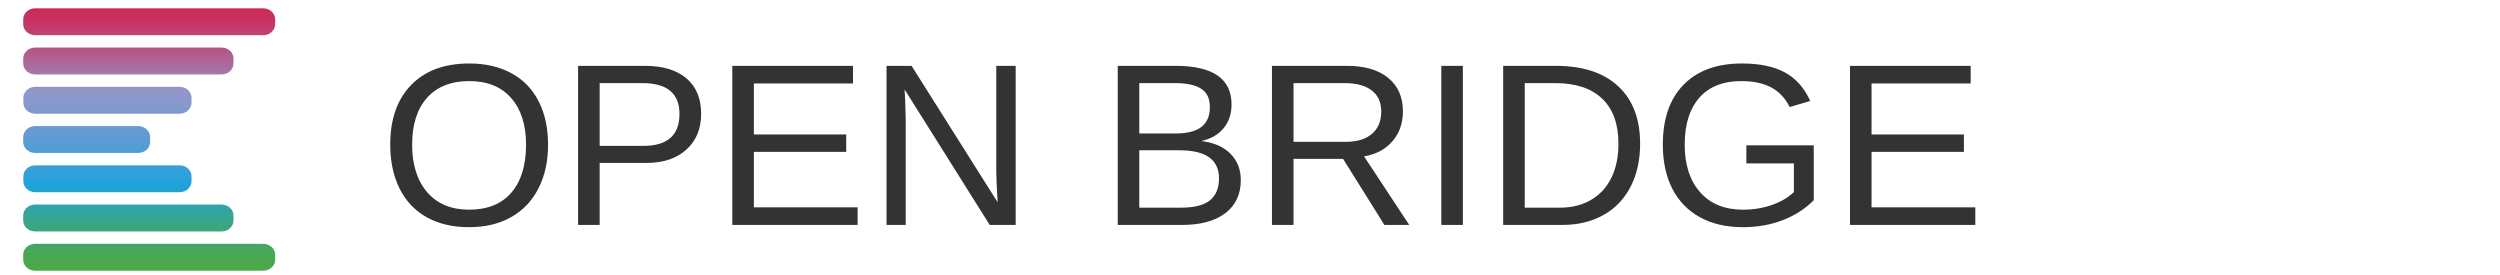
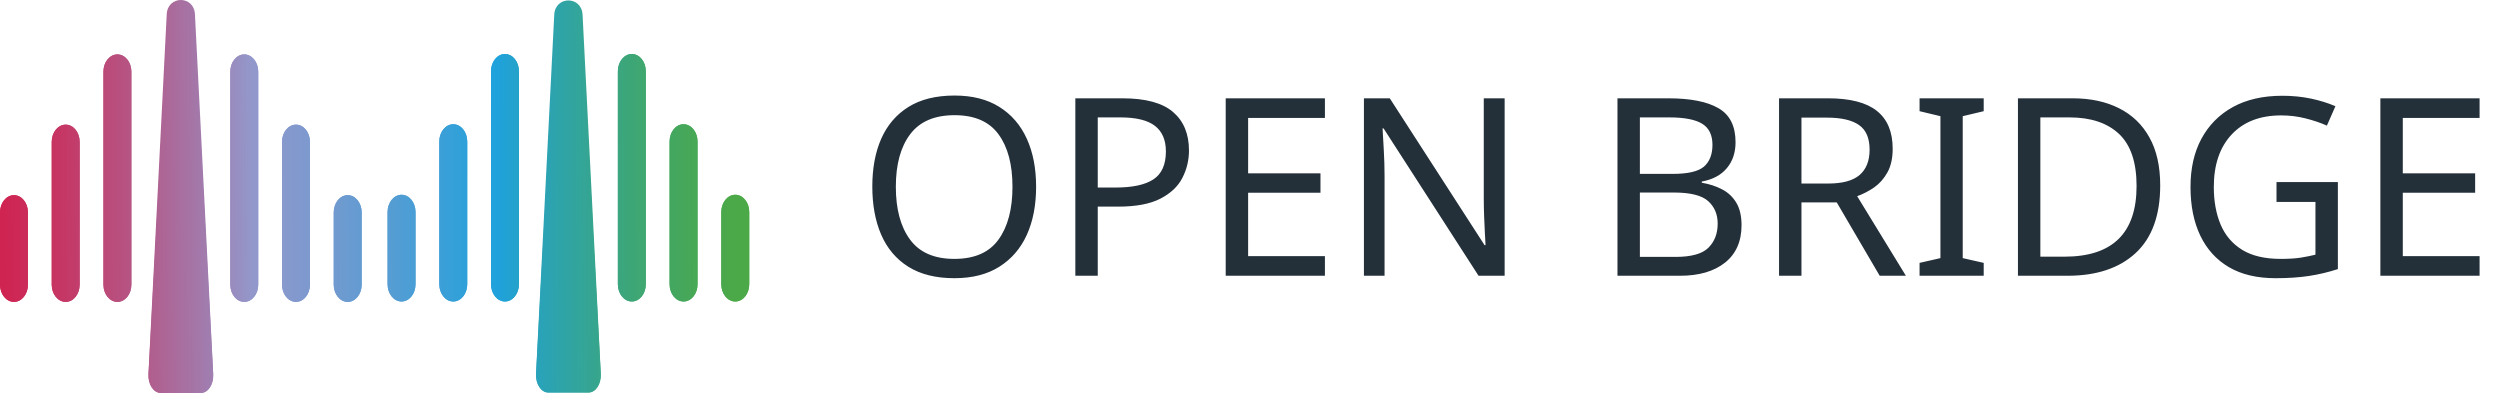
- <svg xmlns="http://www.w3.org/2000/svg" width="346" height="38" viewBox="0 0 346 38" fill="none">
-   <path d="M 18.107 -6.108 L 17.421 -6.108 C 16.582 -6.108 15.903 -5.367 15.903 -4.453 L 15.903 21.339 C 15.903 22.253 16.582 22.994 17.421 22.994 L 18.107 22.994 C 18.945 22.994 19.625 22.253 19.625 21.339 L 19.625 -4.453 C 19.625 -5.367 18.945 -6.108 18.107 -6.108 Z" fill="url(#paint0_linear_548_22461)" style="" transform="matrix(0, 1, -1, 0, 26.207, -9.321)" />
-   <path d="M 20.991 -14.424 L 20.305 -14.424 C 19.467 -14.424 18.786 -13.683 18.786 -12.769 L 18.786 18.79 C 18.786 19.705 19.467 20.446 20.305 20.446 L 20.991 20.446 C 21.829 20.446 22.509 19.705 22.509 18.79 L 22.509 -12.769 C 22.509 -13.683 21.829 -14.424 20.991 -14.424 Z" fill="url(#paint1_linear_548_22461)" style="" transform="matrix(0, 1, -1, 0, 23.6585, -17.6365)" />
-   <path d="M 18.107 15.622 L 17.422 15.622 C 16.582 15.622 15.903 16.363 15.903 17.278 L 15.903 43.069 C 15.903 43.984 16.582 44.725 17.422 44.725 L 18.107 44.725 C 18.945 44.725 19.626 43.984 19.626 43.069 L 19.626 17.278 C 19.626 16.363 18.945 15.622 18.107 15.622 Z" fill="url(#paint2_linear_548_22461)" style="" transform="matrix(0, 1, -1, 0, 47.938, 12.409)" />
-   <path d="M 20.991 18.169 L 20.305 18.169 C 19.467 18.169 18.786 18.911 18.786 19.826 L 18.786 51.386 C 18.786 52.3 19.467 53.041 20.305 53.041 L 20.991 53.041 C 21.829 53.041 22.509 52.3 22.509 51.386 L 22.509 19.826 C 22.509 18.911 21.829 18.169 20.991 18.169 Z" fill="url(#paint3_linear_548_22461)" style="" transform="matrix(0, 1, -1, 0, 56.2525, 14.9575)" />
-   <path d="M 12.337 10.527 L 11.651 10.527 C 10.813 10.527 10.133 11.268 10.133 12.182 L 10.133 26.434 C 10.133 27.349 10.813 28.09 11.651 28.09 L 12.337 28.09 C 13.176 28.09 13.856 27.349 13.856 26.434 L 13.856 12.182 C 13.856 11.268 13.176 10.527 12.337 10.527 Z" fill="url(#paint4_linear_548_22461)" style="" transform="matrix(0, 1, -1, 0, 31.303, 7.314)" />
-   <path d="M 15.213 13.103 L 14.527 13.103 C 13.689 13.103 13.009 13.844 13.009 14.759 L 13.009 34.722 C 13.009 35.637 13.689 36.378 14.527 36.378 L 15.213 36.378 C 16.052 36.378 16.731 35.637 16.731 34.722 L 16.731 14.759 C 16.731 13.844 16.052 13.103 15.213 13.103 Z" fill="url(#paint5_linear_548_22461)" style="" transform="matrix(0, 1, -1, 0, 39.6105, 9.870498)" />
-   <path d="M 15.213 2.238 L 14.527 2.238 C 13.689 2.238 13.009 2.979 13.009 3.893 L 13.009 23.858 C 13.009 24.772 13.689 25.513 14.527 25.513 L 15.213 25.513 C 16.052 25.513 16.731 24.772 16.731 23.858 L 16.731 3.893 C 16.731 2.979 16.052 2.238 15.213 2.238 Z" fill="url(#paint6_linear_548_22461)" style="" transform="matrix(0, 1, -1, 0, 28.7455, -0.9945)" />
+ <svg xmlns="http://www.w3.org/2000/svg" xmlns:xlink="http://www.w3.org/1999/xlink" id="Layer_2" viewBox="0 0 352 55.3">
  <defs>
-     <linearGradient id="paint0_linear_548_22461" x1="-2.994" y1="21.712" x2="45.53" y2="21.712" gradientUnits="userSpaceOnUse" gradientTransform="matrix(0.858298, 0, 0, 0.935875, 10.47022, -11.87671)">
-       <stop stop-color="#D31E4B" />
-       <stop offset="0.048" stop-color="#CF2452" />
-       <stop offset="0.118" stop-color="#C53765" />
-       <stop offset="0.202" stop-color="#B55685" />
-       <stop offset="0.295" stop-color="#9F80B2" />
-       <stop offset="0.342" stop-color="#9398CB" />
-       <stop offset="0.41" stop-color="#7E99CE" />
-       <stop offset="0.551" stop-color="#489ED5" />
-       <stop offset="0.653" stop-color="#1FA2DC" />
-       <stop offset="0.713" stop-color="#2BA3B4" />
-       <stop offset="0.793" stop-color="#39A685" />
-       <stop offset="0.864" stop-color="#43A763" />
-       <stop offset="0.923" stop-color="#49A84E" />
-       <stop offset="0.962" stop-color="#4CA947" />
+     <linearGradient id="linear-gradient" x1="-5.162" y1="35.031" x2="108.903" y2="34.441" gradientUnits="userSpaceOnUse">
+       <stop offset="0" stop-color="#d31e4b" />
+       <stop offset="0.05" stop-color="#cf2452" />
+       <stop offset="0.123" stop-color="#c53765" />
+       <stop offset="0.211" stop-color="#b55685" />
+       <stop offset="0.309" stop-color="#9f80b2" />
+       <stop offset="0.357" stop-color="#9398cb" />
+       <stop offset="0.424" stop-color="#7e99ce" />
+       <stop offset="0.56" stop-color="#489ed5" />
+       <stop offset="0.659" stop-color="#1fa2dc" />
+       <stop offset="0.718" stop-color="#2ba3b4" />
+       <stop offset="0.796" stop-color="#39a685" />
+       <stop offset="0.866" stop-color="#43a763" />
+       <stop offset="0.924" stop-color="#49a84e" />
+       <stop offset="0.962" stop-color="#4ca947" />
    </linearGradient>
-     <linearGradient id="paint1_linear_548_22461" x1="-3.053" y1="18.63" x2="45.466" y2="18.63" gradientUnits="userSpaceOnUse" gradientTransform="matrix(0.858298, 0, 0, 0.935875, 18.78572, -14.42521)">
-       <stop stop-color="#D31E4B" />
-       <stop offset="0.047" stop-color="#CF2452" />
-       <stop offset="0.117" stop-color="#C53765" />
-       <stop offset="0.199" stop-color="#B55685" />
-       <stop offset="0.292" stop-color="#9F80B2" />
-       <stop offset="0.338" stop-color="#9398CB" />
-       <stop offset="0.408" stop-color="#7E99CE" />
-       <stop offset="0.552" stop-color="#489ED5" />
-       <stop offset="0.655" stop-color="#1FA2DC" />
-       <stop offset="0.715" stop-color="#2BA3B4" />
-       <stop offset="0.795" stop-color="#39A685" />
-       <stop offset="0.865" stop-color="#43A763" />
-       <stop offset="0.923" stop-color="#49A84E" />
-       <stop offset="0.962" stop-color="#4CA947" />
-     </linearGradient>
-     <linearGradient id="paint2_linear_548_22461" x1="-1.224" y1="21.712" x2="43.891" y2="21.712" gradientUnits="userSpaceOnUse" gradientTransform="matrix(0.858298, 0, 0, 0.935875, -11.25978, 9.854293)">
-       <stop stop-color="#D31E4B" />
-       <stop offset="0.05" stop-color="#CF2452" />
-       <stop offset="0.123" stop-color="#C53765" />
-       <stop offset="0.211" stop-color="#B55685" />
-       <stop offset="0.309" stop-color="#9F80B2" />
-       <stop offset="0.357" stop-color="#9398CB" />
-       <stop offset="0.424" stop-color="#7E99CE" />
-       <stop offset="0.56" stop-color="#489ED5" />
-       <stop offset="0.659" stop-color="#1FA2DC" />
-       <stop offset="0.718" stop-color="#2BA3B4" />
-       <stop offset="0.796" stop-color="#39A685" />
-       <stop offset="0.866" stop-color="#43A763" />
-       <stop offset="0.924" stop-color="#49A84E" />
-       <stop offset="0.962" stop-color="#4CA947" />
-     </linearGradient>
-     <linearGradient id="paint3_linear_548_22461" x1="-1.224" y1="18.63" x2="43.891" y2="18.63" gradientUnits="userSpaceOnUse" gradientTransform="matrix(0.858298, 0, 0, 0.935875, -13.80828, 18.16879)">
-       <stop stop-color="#D31E4B" />
-       <stop offset="0.05" stop-color="#CF2452" />
-       <stop offset="0.123" stop-color="#C53765" />
-       <stop offset="0.211" stop-color="#B55685" />
-       <stop offset="0.309" stop-color="#9F80B2" />
-       <stop offset="0.357" stop-color="#9398CB" />
-       <stop offset="0.424" stop-color="#7E99CE" />
-       <stop offset="0.56" stop-color="#489ED5" />
-       <stop offset="0.659" stop-color="#1FA2DC" />
-       <stop offset="0.718" stop-color="#2BA3B4" />
-       <stop offset="0.796" stop-color="#39A685" />
-       <stop offset="0.866" stop-color="#43A763" />
-       <stop offset="0.924" stop-color="#49A84E" />
-       <stop offset="0.962" stop-color="#4CA947" />
-     </linearGradient>
-     <linearGradient id="paint4_linear_548_22461" x1="-2.764" y1="27.877" x2="45.556" y2="27.877" gradientUnits="userSpaceOnUse" gradientTransform="matrix(0.858298, 0, 0, 0.935875, -6.164779, -6.780709)">
-       <stop stop-color="#D31E4B" />
-       <stop offset="0.047" stop-color="#CF2452" />
-       <stop offset="0.116" stop-color="#C53765" />
-       <stop offset="0.199" stop-color="#B55685" />
-       <stop offset="0.291" stop-color="#9F80B2" />
-       <stop offset="0.337" stop-color="#9398CB" />
-       <stop offset="0.406" stop-color="#7E99CE" />
-       <stop offset="0.548" stop-color="#489ED5" />
-       <stop offset="0.65" stop-color="#1FA2DC" />
-       <stop offset="0.711" stop-color="#2BA3B4" />
-       <stop offset="0.792" stop-color="#39A685" />
-       <stop offset="0.864" stop-color="#43A763" />
-       <stop offset="0.923" stop-color="#49A84E" />
-       <stop offset="0.962" stop-color="#4CA947" />
-     </linearGradient>
-     <linearGradient id="paint5_linear_548_22461" x1="-1.224" y1="24.805" x2="43.891" y2="24.805" gradientUnits="userSpaceOnUse" gradientTransform="matrix(0.858298, 0, 0, 0.935875, -8.721277, 1.526791)">
-       <stop stop-color="#D31E4B" />
-       <stop offset="0.05" stop-color="#CF2452" />
-       <stop offset="0.123" stop-color="#C53765" />
-       <stop offset="0.211" stop-color="#B55685" />
-       <stop offset="0.309" stop-color="#9F80B2" />
-       <stop offset="0.357" stop-color="#9398CB" />
-       <stop offset="0.424" stop-color="#7E99CE" />
-       <stop offset="0.56" stop-color="#489ED5" />
-       <stop offset="0.659" stop-color="#1FA2DC" />
-       <stop offset="0.718" stop-color="#2BA3B4" />
-       <stop offset="0.796" stop-color="#39A685" />
-       <stop offset="0.866" stop-color="#43A763" />
-       <stop offset="0.924" stop-color="#49A84E" />
-       <stop offset="0.962" stop-color="#4CA947" />
-     </linearGradient>
-     <linearGradient id="paint6_linear_548_22461" x1="-2.872" y1="24.805" x2="45.481" y2="24.805" gradientUnits="userSpaceOnUse" gradientTransform="matrix(0.858298, 0, 0, 0.935875, 2.143721, -9.338208)">
-       <stop stop-color="#D31E4B" />
-       <stop offset="0.047" stop-color="#CF2452" />
-       <stop offset="0.116" stop-color="#C53765" />
-       <stop offset="0.199" stop-color="#B55685" />
-       <stop offset="0.291" stop-color="#9F80B2" />
-       <stop offset="0.337" stop-color="#9398CB" />
-       <stop offset="0.406" stop-color="#7E99CE" />
-       <stop offset="0.548" stop-color="#489ED5" />
-       <stop offset="0.65" stop-color="#1FA2DC" />
-       <stop offset="0.711" stop-color="#2BA3B4" />
-       <stop offset="0.792" stop-color="#39A685" />
-       <stop offset="0.864" stop-color="#43A763" />
-       <stop offset="0.922" stop-color="#49A84E" />
-       <stop offset="0.962" stop-color="#4CA947" />
-     </linearGradient>
+     <linearGradient id="linear-gradient-2" x1="-5.188" y1="30.103" x2="108.878" y2="29.513" xlink:href="#linear-gradient" />
+     <linearGradient id="linear-gradient-3" x1="-5.213" y1="25.196" x2="108.852" y2="24.606" xlink:href="#linear-gradient" />
+     <linearGradient id="linear-gradient-4" x1="-5.161" y1="35.273" x2="108.904" y2="34.684" xlink:href="#linear-gradient" />
+     <linearGradient id="linear-gradient-5" x1="-5.187" y1="30.271" x2="108.879" y2="29.681" xlink:href="#linear-gradient" />
+     <linearGradient id="linear-gradient-6" x1="-5.213" y1="25.288" x2="108.853" y2="24.698" xlink:href="#linear-gradient" />
+     <linearGradient id="linear-gradient-7" x1="-5.183" y1="31.122" x2="108.883" y2="30.532" xlink:href="#linear-gradient" />
+     <linearGradient id="linear-gradient-8" x1="-5.161" y1="35.257" x2="108.904" y2="34.667" xlink:href="#linear-gradient" />
+     <linearGradient id="linear-gradient-9" x1="-5.187" y1="30.329" x2="108.879" y2="29.739" xlink:href="#linear-gradient" />
+     <linearGradient id="linear-gradient-10" x1="-5.212" y1="25.422" x2="108.853" y2="24.832" xlink:href="#linear-gradient" />
+     <linearGradient id="linear-gradient-11" x1="-5.16" y1="35.5" x2="108.906" y2="34.91" xlink:href="#linear-gradient" />
+     <linearGradient id="linear-gradient-12" x1="-5.186" y1="30.497" x2="108.88" y2="29.907" xlink:href="#linear-gradient" />
+     <linearGradient id="linear-gradient-13" x1="-5.212" y1="25.515" x2="108.854" y2="24.925" xlink:href="#linear-gradient" />
+     <linearGradient id="linear-gradient-14" x1="-5.19" y1="29.745" x2="108.876" y2="29.155" xlink:href="#linear-gradient" />
+     <linearGradient id="linear-gradient-15" x1="-5.188" y1="30.103" x2="108.878" y2="29.513" xlink:href="#linear-gradient" />
+     <linearGradient id="linear-gradient-16" x1="-5.213" y1="25.196" x2="108.852" y2="24.606" xlink:href="#linear-gradient" />
+     <linearGradient id="linear-gradient-17" x1="-5.161" y1="35.273" x2="108.904" y2="34.684" xlink:href="#linear-gradient" />
+     <linearGradient id="linear-gradient-18" x1="-5.187" y1="30.271" x2="108.879" y2="29.681" xlink:href="#linear-gradient" />
+     <linearGradient id="linear-gradient-19" x1="-5.213" y1="25.288" x2="108.853" y2="24.698" xlink:href="#linear-gradient" />
+     <linearGradient id="linear-gradient-20" x1="-5.199" y1="27.827" x2="108.867" y2="27.237" xlink:href="#linear-gradient" />
+     <linearGradient id="linear-gradient-21" x1="-5.161" y1="35.257" x2="108.904" y2="34.667" xlink:href="#linear-gradient" />
+     <linearGradient id="linear-gradient-22" x1="-5.187" y1="30.329" x2="108.879" y2="29.739" xlink:href="#linear-gradient" />
+     <linearGradient id="linear-gradient-23" x1="-5.212" y1="25.422" x2="108.853" y2="24.832" xlink:href="#linear-gradient" />
+     <linearGradient id="linear-gradient-24" x1="-5.16" y1="35.5" x2="108.906" y2="34.91" xlink:href="#linear-gradient" />
+     <linearGradient id="linear-gradient-25" x1="-5.186" y1="30.497" x2="108.88" y2="29.907" xlink:href="#linear-gradient" />
+     <linearGradient id="linear-gradient-26" x1="-5.212" y1="25.515" x2="108.854" y2="24.925" xlink:href="#linear-gradient" />
+     <linearGradient id="linear-gradient-27" x1="-5.197" y1="28.11" x2="108.868" y2="27.52" xlink:href="#linear-gradient" />
  </defs>
-   <text style="fill: rgb(51, 51, 51); font-family: Arial, sans-serif; font-size: 32px; white-space: pre;" x="52.494" y="31.13">OPEN BRIDGE</text>
+   <g id="Layer_1-2" transform="matrix(0.999997, 0, 0, 1, 0, 0)">
+     <path d="m1.968,27.479c-1.087,0-1.968,1.088-1.968,2.43v10.169c0,1.342.881,2.43,1.968,2.43s1.968-1.088,1.968-2.43v-10.169c0-1.342-.881-2.43-1.968-2.43Z" fill="url(#linear-gradient)" stroke-width="0" />
+     <path d="m9.249,17.549h0c-1.087,0-1.968,1.088-1.968,2.43v20.099c0,1.342.881,2.43,1.968,2.43h0c1.087,0,1.968-1.088,1.968-2.43v-20.099c0-1.342-.881-2.43-1.968-2.43Z" fill="url(#linear-gradient-2)" stroke-width="0" />
+     <path d="m16.531,7.659c-1.087,0-1.968,1.088-1.968,2.43v29.989c0,1.342.881,2.43,1.968,2.43s1.968-1.088,1.968-2.43V10.089c0-1.342-.881-2.43-1.968-2.43Z" fill="url(#linear-gradient-3)" stroke-width="0" />
+     <path d="m48.956,27.479c1.087,0,1.968,1.088,1.968,2.43v10.169c0,1.342-.881,2.43-1.968,2.43s-1.968-1.088-1.968-2.43v-10.169c0-1.342.881-2.43,1.968-2.43Z" fill="url(#linear-gradient-4)" stroke-width="0" />
+     <path d="m41.674,17.549h0c1.087,0,1.968,1.088,1.968,2.43v20.099c0,1.342-.881,2.43-1.968,2.43h0c-1.087,0-1.968-1.088-1.968-2.43v-20.099c0-1.342.881-2.43,1.968-2.43Z" fill="url(#linear-gradient-5)" stroke-width="0" />
+     <path d="m34.393,7.659c1.087,0,1.968,1.088,1.968,2.43v29.989c0,1.342-.881,2.43-1.968,2.43s-1.968-1.088-1.968-2.43V10.089c0-1.342.881-2.43,1.968-2.43Z" fill="url(#linear-gradient-6)" stroke-width="0" />
+     <path d="m23.285,8.652l-2.38,44.099c-.075,1.387.715,2.571,1.715,2.571h5.684c1.001,0,1.79-1.183,1.715-2.571l-2.38-44.099c-.148-2.75-4.205-2.75-4.354,0Z" fill="url(#linear-gradient-7)" stroke-width="0" />
+     <path d="m56.538,27.423c-1.087,0-1.968,1.088-1.968,2.43v10.169c0,1.342.881,2.43,1.968,2.43s1.968-1.088,1.968-2.43v-10.169c0-1.342-.881-2.43-1.968-2.43Z" fill="url(#linear-gradient-8)" stroke-width="0" />
+     <path d="m63.82,17.493h0c-1.087,0-1.968,1.088-1.968,2.43v20.099c0,1.342.881,2.43,1.968,2.43h0c1.087,0,1.968-1.088,1.968-2.43v-20.099c0-1.342-.881-2.43-1.968-2.43Z" fill="url(#linear-gradient-9)" stroke-width="0" />
+     <path d="m71.101,7.603c-1.087,0-1.968,1.088-1.968,2.43v29.989c0,1.342.881,2.43,1.968,2.43s1.968-1.088,1.968-2.43V10.033c0-1.342-.881-2.43-1.968-2.43Z" fill="url(#linear-gradient-10)" stroke-width="0" />
+     <path d="m103.526,27.423c1.087,0,1.968,1.088,1.968,2.43v10.169c0,1.342-.881,2.43-1.968,2.43s-1.968-1.088-1.968-2.43v-10.169c0-1.342.881-2.43,1.968-2.43Z" fill="url(#linear-gradient-11)" stroke-width="0" />
+     <path d="m96.245,17.493h0c1.087,0,1.968,1.088,1.968,2.43v20.099c0,1.342-.881,2.43-1.968,2.43h0c-1.087,0-1.968-1.088-1.968-2.43v-20.099c0-1.342.881-2.43,1.968-2.43Z" fill="url(#linear-gradient-12)" stroke-width="0" />
+     <path d="m88.963,7.603c1.087,0,1.968,1.088,1.968,2.43v29.989c0,1.342-.881,2.43-1.968,2.43s-1.968-1.088-1.968-2.43V10.033c0-1.342.881-2.43,1.968-2.43Z" fill="url(#linear-gradient-13)" stroke-width="0" />
+     <path d="m78.038,5.218l-2.562,47.477c-.075,1.387.715,2.571,1.715,2.571h5.684c1.001,0,1.79-1.183,1.715-2.571l-2.562-47.477c-.136-2.52-3.853-2.52-3.989,0Z" fill="url(#linear-gradient-14)" stroke-width="0" />
+     <text transform="translate(120.6816 38.8269)" fill="#23303a" font-family="RubikRoman-Regular, Rubik" font-size="35" font-variation-settings="'wght' 400" style="white-space: pre;">
+       <tspan x="0" y="0">OPEN BRIDGE</tspan>
+     </text>
+     <path d="m1.968,27.479c-1.087,0-1.968,1.088-1.968,2.43v10.169c0,1.342.881,2.43,1.968,2.43s1.968-1.088,1.968-2.43v-10.169c0-1.342-.881-2.43-1.968-2.43Z" fill="url(#linear-gradient)" stroke-width="0" />
+     <path d="m9.249,17.549h0c-1.087,0-1.968,1.088-1.968,2.43v20.099c0,1.342.881,2.43,1.968,2.43h0c1.087,0,1.968-1.088,1.968-2.43v-20.099c0-1.342-.881-2.43-1.968-2.43Z" fill="url(#linear-gradient-15)" stroke-width="0" />
+     <path d="m16.531,7.659c-1.087,0-1.968,1.088-1.968,2.43v29.989c0,1.342.881,2.43,1.968,2.43s1.968-1.088,1.968-2.43V10.089c0-1.342-.881-2.43-1.968-2.43Z" fill="url(#linear-gradient-16)" stroke-width="0" />
+     <path d="m48.956,27.479c1.087,0,1.968,1.088,1.968,2.43v10.169c0,1.342-.881,2.43-1.968,2.43s-1.968-1.088-1.968-2.43v-10.169c0-1.342.881-2.43,1.968-2.43Z" fill="url(#linear-gradient-17)" stroke-width="0" />
+     <path d="m41.674,17.549h0c1.087,0,1.968,1.088,1.968,2.43v20.099c0,1.342-.881,2.43-1.968,2.43h0c-1.087,0-1.968-1.088-1.968-2.43v-20.099c0-1.342.881-2.43,1.968-2.43Z" fill="url(#linear-gradient-18)" stroke-width="0" />
+     <path d="m34.393,7.659c1.087,0,1.968,1.088,1.968,2.43v29.989c0,1.342-.881,2.43-1.968,2.43s-1.968-1.088-1.968-2.43V10.089c0-1.342.881-2.43,1.968-2.43Z" fill="url(#linear-gradient-19)" stroke-width="0" />
+     <path d="m23.475,2l-2.57,50.591c-.075,1.474.715,2.731,1.715,2.731h5.684c1.001,0,1.79-1.257,1.715-2.731L27.449,2c-.136-2.667-3.838-2.667-3.974,0Z" fill="url(#linear-gradient-20)" stroke-width="0" />
+     <path d="m56.538,27.423c-1.087,0-1.968,1.088-1.968,2.43v10.169c0,1.342.881,2.43,1.968,2.43s1.968-1.088,1.968-2.43v-10.169c0-1.342-.881-2.43-1.968-2.43Z" fill="url(#linear-gradient-21)" stroke-width="0" />
+     <path d="m63.82,17.493h0c-1.087,0-1.968,1.088-1.968,2.43v20.099c0,1.342.881,2.43,1.968,2.43h0c1.087,0,1.968-1.088,1.968-2.43v-20.099c0-1.342-.881-2.43-1.968-2.43Z" fill="url(#linear-gradient-22)" stroke-width="0" />
+     <path d="m71.101,7.603c-1.087,0-1.968,1.088-1.968,2.43v29.989c0,1.342.881,2.43,1.968,2.43s1.968-1.088,1.968-2.43V10.033c0-1.342-.881-2.43-1.968-2.43Z" fill="url(#linear-gradient-23)" stroke-width="0" />
+     <path d="m103.526,27.423c1.087,0,1.968,1.088,1.968,2.43v10.169c0,1.342-.881,2.43-1.968,2.43s-1.968-1.088-1.968-2.43v-10.169c0-1.342.881-2.43,1.968-2.43Z" fill="url(#linear-gradient-24)" stroke-width="0" />
+     <path d="m96.245,17.493h0c1.087,0,1.968,1.088,1.968,2.43v20.099c0,1.342-.881,2.43-1.968,2.43h0c-1.087,0-1.968-1.088-1.968-2.43v-20.099c0-1.342.881-2.43,1.968-2.43Z" fill="url(#linear-gradient-25)" stroke-width="0" />
+     <path d="m88.963,7.603c1.087,0,1.968,1.088,1.968,2.43v29.989c0,1.342-.881,2.43-1.968,2.43s-1.968-1.088-1.968-2.43V10.033c0-1.342.881-2.43,1.968-2.43Z" fill="url(#linear-gradient-26)" stroke-width="0" />
+     <path d="m78.039,2.067l-2.564,50.464c-.075,1.474.715,2.731,1.715,2.731h5.684c1.001,0,1.79-1.257,1.715-2.731l-2.564-50.464c-.136-2.676-3.851-2.676-3.987,0Z" fill="url(#linear-gradient-27)" stroke-width="0" />
+   </g>
</svg>
